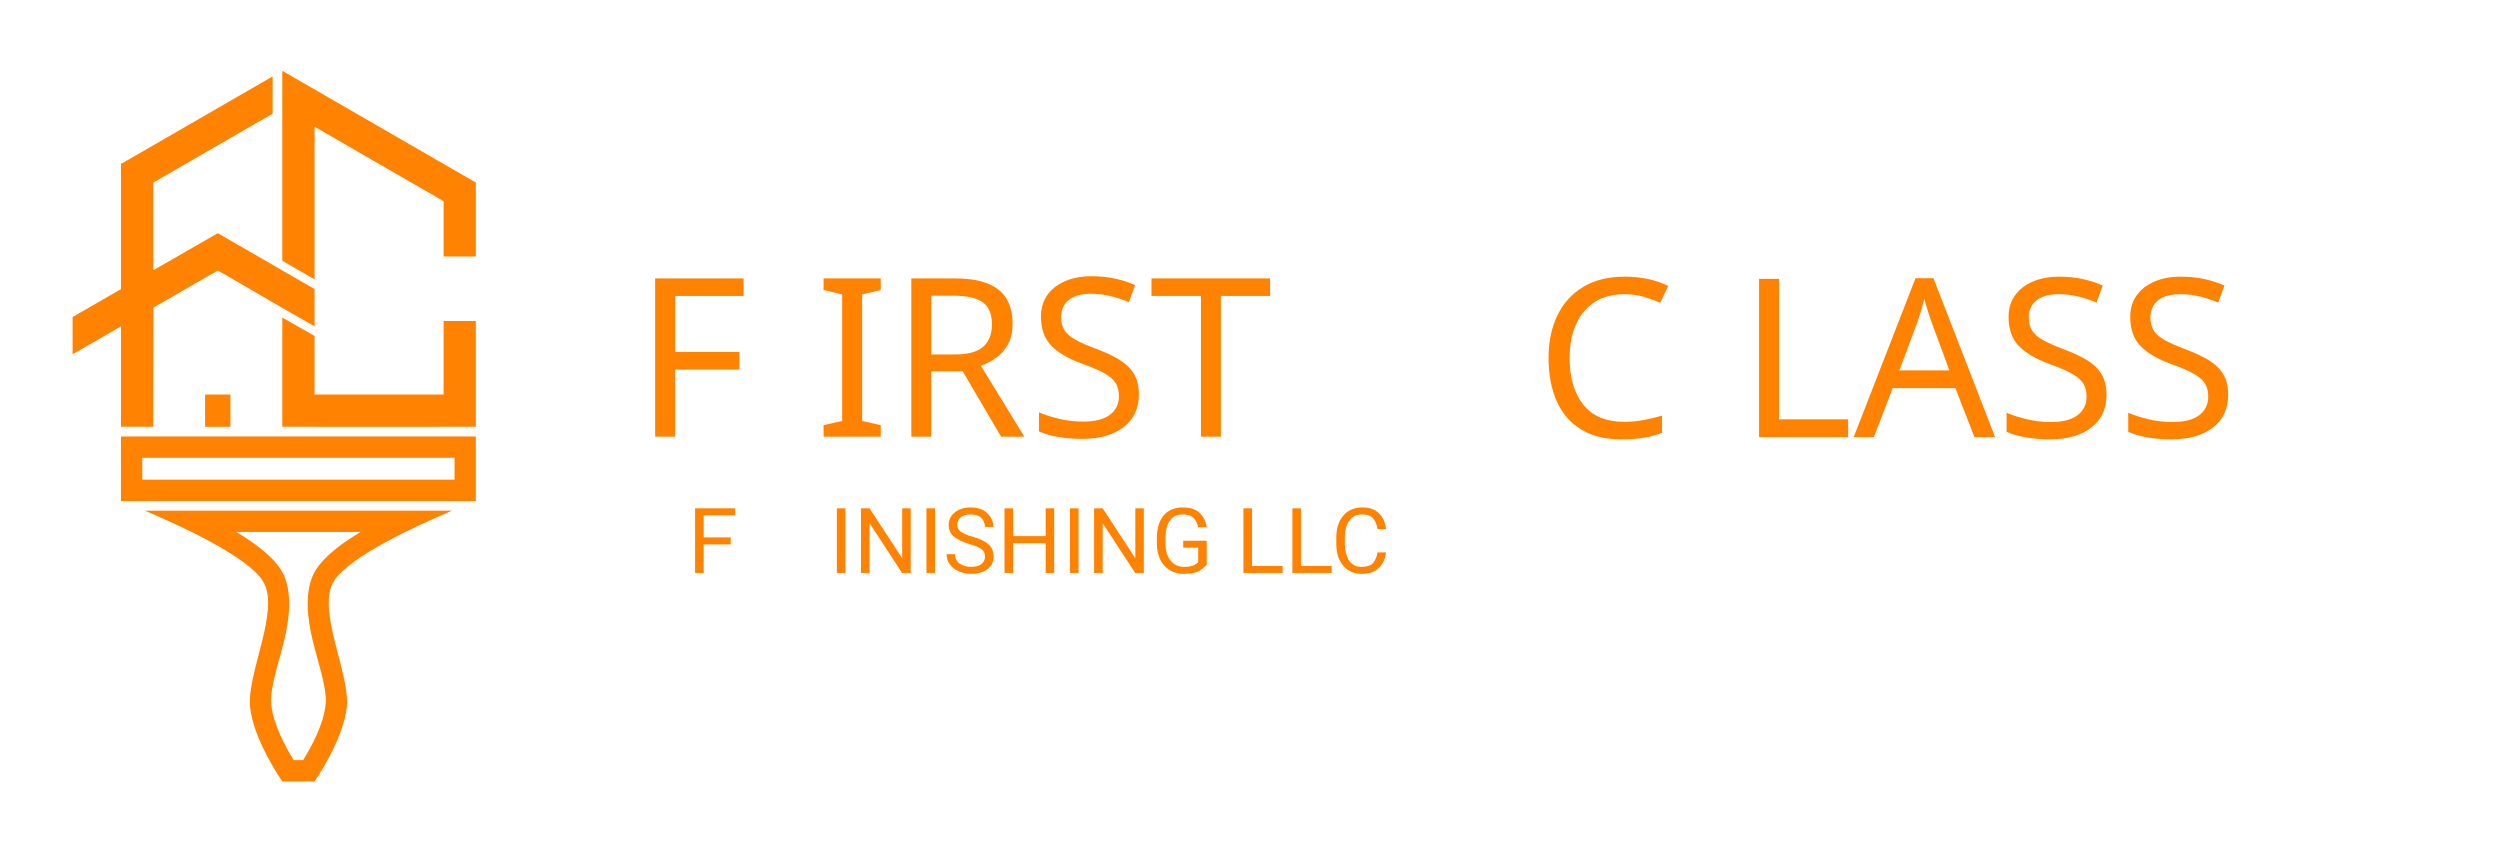
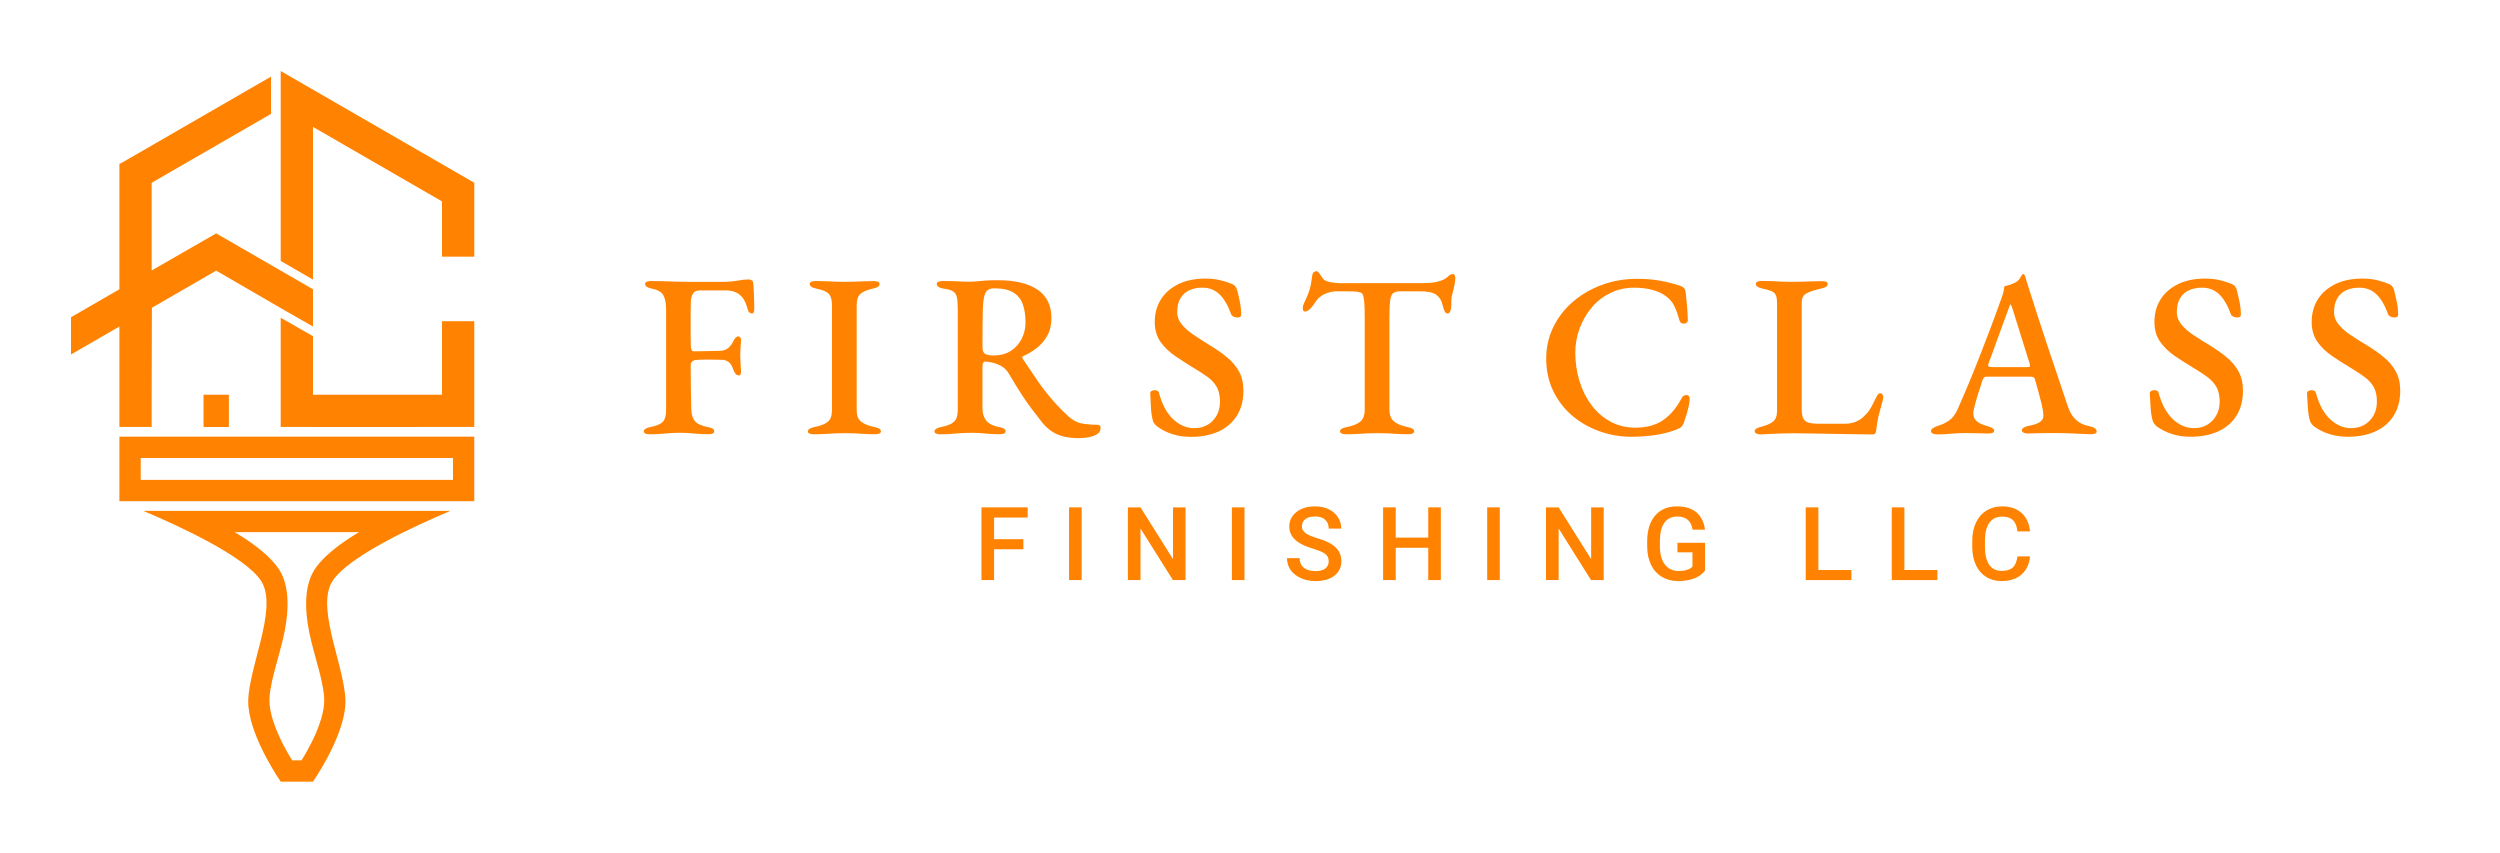
<svg xmlns="http://www.w3.org/2000/svg" width="100%" height="100%" viewBox="0 0 1760 600" version="1.1" xml:space="preserve" style="fill-rule:evenodd;clip-rule:evenodd;stroke-linejoin:round;stroke-miterlimit:2;">
-   <g id="Main-logo">
+   <g id="logo">
+     <g>
+       <path d="M333.887,307.415l0,45.421l-249.821,0l0,-45.421l249.821,-0Zm-15,15l-219.82,0l-0,15.422l219.82,-0l0,-15.422Z" style="fill:#ff8200;" />
    </g>
-   <g transform="matrix(1,0,0,1,-347.101,-209.136)">
-     <g id="logo" transform="matrix(0.45422,0,0,0.45422,341.44,279.617)">
-       <g transform="matrix(1,0,0,2.17683,-2.02671e-13,-684.636)">
-         <path d="M750,554L750,599.938L200,599.938L200,554L750,554ZM716.976,569.171C716.976,569.171 347.007,569.171 233.024,569.171L233.024,584.768C233.024,584.768 716.976,584.768 716.976,584.768L716.976,569.171Z" style="fill:rgb(255,130,0);" />
+     <g>
+       <path d="M100.838,359.637l216.278,0c-25.518,10.769 -72.287,32.301 -83.157,49.621c-12.507,19.929 11.356,64.823 9.084,88.325c-2.271,23.503 -22.711,52.69 -22.711,52.69l-22.711,0c0,0 -20.439,-29.187 -22.711,-52.69c-2.271,-23.502 21.592,-68.396 9.085,-88.325c-10.87,-17.32 -57.639,-38.852 -83.157,-49.621Zm64.389,15c3.246,1.95 6.354,3.918 9.257,5.888c10.257,6.959 18.127,14.244 22.216,20.76c6.681,10.646 7.066,26.532 3.547,43.886c-3.646,17.975 -11.663,37.965 -10.406,50.97c1.357,14.043 10.371,30.349 15.847,39.132l6.578,-0c5.476,-8.783 14.49,-25.089 15.847,-39.132c1.257,-13.005 -6.76,-32.995 -10.406,-50.97c-3.519,-17.354 -3.134,-33.24 3.547,-43.886c4.089,-6.516 11.959,-13.801 22.216,-20.76c2.903,-1.97 6.01,-3.938 9.258,-5.888l-87.501,-0Z" style="fill:#ff8200;" />
+     </g>
+     <g id="Main-logo">
+       <g>
+         <rect x="143.285" y="277.891" width="17.828" height="22.711" style="fill:#ff8200;" />
      </g>
-       <g transform="matrix(1,0,0,2.17683,-2.02671e-13,-584.636)">
-         <path d="M236.923,560.878L713.077,560.878C656.897,571.769 553.931,593.546 530,611.063C502.465,631.218 555,676.623 550,700.392C545,724.162 500,753.681 500,753.681L450,753.681C450,753.681 405,724.162 400,700.392C395,676.623 447.535,631.218 420,611.063C396.069,593.546 293.103,571.769 236.923,560.878ZM378.68,576.048C385.828,578.02 392.669,580.011 399.061,582.003C421.643,589.041 438.968,596.409 447.971,602.999C462.681,613.766 463.528,629.833 455.78,647.384C447.754,665.563 430.104,685.78 432.871,698.933C435.858,713.136 455.704,729.627 467.758,738.51C467.758,738.51 482.242,738.51 482.242,738.51C494.296,729.627 514.142,713.136 517.129,698.933C519.896,685.78 502.246,665.563 494.22,647.384C486.472,629.833 487.319,613.766 502.029,602.999C511.032,596.409 528.357,589.041 550.939,582.003C557.331,580.011 564.171,578.02 571.321,576.048L378.68,576.048Z" style="fill:rgb(255,130,0);" />
+       <path d="M84.067,203.644l-0,-88.364l22.711,0l-0,75.126l45.422,-26.098l68.133,39.336l-0,26.225l-22.712,-12.981l-45.422,-26.356l-45.269,26.136l-0.153,61.422l0.001,22.484l-22.712,-0l0.001,-70.705l-34.067,19.668l-0,-26.224l34.067,-19.669Z" style="fill:#ff8200;" />
+       <g>
+         <path d="M190.808,80.158l-95.159,54.94l-11.355,-19.668l106.514,-61.496l0,26.224Z" style="fill:#ff8200;" />
      </g>
-       <g id="Main-logo1" transform="matrix(1,0,0,1,0,-93.6714)">
-         <g transform="matrix(1,0,0,1,12.625,10)">
-           <rect x="317.75" y="540" width="39.25" height="50" style="fill:rgb(255,130,0);" />
-         </g>
-         <path d="M200,386.541L200,192L250,192L250,357.396L350,299.938L500,386.541L500,444.276L450,415.697L350,357.673L250.336,415.214L250,550.438L250,599.938L200,599.938L200,444.276L125,487.577L125,429.842L200,386.541Z" style="fill:rgb(255,130,0);" />
-         <g transform="matrix(1,3.46945e-18,-3.46945e-18,1,0.5,0.330127)">
-           <path d="M434.5,114.346L225,235.301L200,192L434.5,56.611L434.5,114.346Z" style="fill:rgb(255,130,0);" />
-         </g>
-         <path d="M750,436L750,599.938L500,600L500,599.938L450,599.938L450,430.697L500,459.276L500,550L700,550L700,436L750,436Z" style="fill:rgb(255,130,0);" />
-         <path d="M700,250.354L500,134.884L500,371.541L450,342.673L450,48.281L750,221.486L750,336L700,336L700,250.354Z" style="fill:rgb(255,130,0);" />
-       </g>
+       <path d="M333.888,226.11l-0,74.464l-113.555,0.028l-0,-0.028l-22.712,-0l0,-76.873l22.712,12.981l-0,41.209l90.844,-0l-0,-51.781l22.711,-0Z" style="fill:#ff8200;" />
+       <path d="M311.177,141.786l-90.844,-52.449l-0,107.494l-22.712,-13.112l0,-133.719l136.267,78.673l-0,52.015l-22.712,-0l0,-38.902Z" style="fill:#ff8200;" />
    </g>
-     <g id="words" transform="matrix(1,0,0,1,159.641,45.5113)">
-       <g transform="matrix(1,0,0,1,-202.352,-277.8)">
-         <g transform="matrix(64,0,0,64,2072.25,844.782)">
-                 </g>
-         <text x="873.872px" y="844.782px" style="font-family:'Roboto-Regular', 'Roboto';font-size:64px;fill:rgb(255,130,0);">F<tspan x="973.247px 1054.65px 1164.28px 1245.68px 1347.65px 1457.28px 1538.68px 1648.31px 1755.9px 1835.75px 1934.18px 2030.59px " y="844.782px 844.782px 844.782px 844.782px 844.782px 844.782px 844.782px 844.782px 844.782px 844.782px 844.782px 844.782px ">INISHING LLC</tspan>
-         </text>
-       </g>
-       <g transform="matrix(1,0,0,1,-7.55223,10.3742)">
-         <g transform="matrix(1,0,0,1,401.998,-330.721)">
-           <g transform="matrix(156,0,0,156,1507.2,791.69)">
-                     </g>
-           <text x="873.686px" y="791.69px" style="font-family:'Raleway-Regular', 'Raleway';font-size:156px;fill:rgb(255,130,0);">C<tspan x="1016.27px 1142.79px 1282.25px 1412.51px " y="791.69px 791.69px 791.69px 791.69px ">LASS</tspan>
-           </text>
-         </g>
-         <g transform="matrix(2.83138,0,0,2.83138,-1672.26,-1789.57)">
-           <g transform="matrix(55.0968,0,0,55.0968,1016.39,794.745)">
-                     </g>
-           <text x="817.049px" y="794.745px" style="font-family:'Raleway-Regular', 'Raleway';font-size:55.097px;fill:rgb(255,130,0);">F<tspan x="862.063px 888.289px 936.829px 982.78px " y="794.745px 794.745px 794.745px 794.745px ">IRST</tspan>
-           </text>
-         </g>
-       </g>
+   </g>
+   <g>
+     <g>
+       <path d="M720.447,386.686l-20.601,-0l-0,21.691l-8.895,0l0,-51.187l32.52,-0l-0,7.172l-23.625,-0l-0,15.222l20.601,0l0,7.102Z" style="fill:#ff8200;fill-rule:nonzero;" />
+       <rect x="752.629" y="357.19" width="8.859" height="51.188" style="fill:#ff8200;fill-rule:nonzero;" />
+       <path d="M834.628,408.377l-8.895,0l-22.816,-36.316l-0,36.316l-8.895,0l0,-51.187l8.895,-0l22.887,36.457l-0,-36.457l8.824,-0l-0,51.187Z" style="fill:#ff8200;fill-rule:nonzero;" />
+       <rect x="867.267" y="357.19" width="8.859" height="51.188" style="fill:#ff8200;fill-rule:nonzero;" />
+       <path d="M935.414,395.194c-0,-2.25 -0.791,-3.985 -2.373,-5.204c-1.582,-1.218 -4.436,-2.449 -8.561,-3.691c-4.125,-1.242 -7.406,-2.625 -9.844,-4.148c-4.664,-2.93 -6.996,-6.75 -6.996,-11.461c0,-4.125 1.682,-7.524 5.045,-10.196c3.363,-2.671 7.729,-4.007 13.096,-4.007c3.562,-0 6.738,0.656 9.527,1.968c2.789,1.313 4.981,3.182 6.574,5.608c1.594,2.426 2.391,5.115 2.391,8.068l-8.859,0c-0,-2.672 -0.838,-4.764 -2.514,-6.275c-1.676,-1.512 -4.072,-2.268 -7.189,-2.268c-2.907,0 -5.163,0.621 -6.768,1.863c-1.605,1.243 -2.408,2.977 -2.408,5.204c-0,1.875 0.867,3.439 2.601,4.693c1.735,1.254 4.594,2.473 8.578,3.656c3.985,1.184 7.184,2.531 9.598,4.043c2.414,1.512 4.184,3.246 5.309,5.203c1.125,1.957 1.687,4.248 1.687,6.873c0,4.266 -1.635,7.659 -4.904,10.178c-3.27,2.52 -7.705,3.779 -13.307,3.779c-3.703,0 -7.107,-0.685 -10.213,-2.056c-3.105,-1.371 -5.519,-3.264 -7.242,-5.678c-1.722,-2.414 -2.584,-5.227 -2.584,-8.438l8.895,0c-0,2.907 0.961,5.157 2.883,6.75c1.921,1.594 4.675,2.391 8.261,2.391c3.094,0 5.42,-0.627 6.979,-1.881c1.558,-1.254 2.338,-2.912 2.338,-4.974Z" style="fill:#ff8200;fill-rule:nonzero;" />
+       <path d="M1014.35,408.377l-8.86,0l0,-22.746l-22.887,0l0,22.746l-8.894,0l-0,-51.187l8.894,-0l0,21.304l22.887,0l0,-21.304l8.86,-0l-0,51.187Z" style="fill:#ff8200;fill-rule:nonzero;" />
+       <rect x="1046.99" y="357.19" width="8.859" height="51.188" style="fill:#ff8200;fill-rule:nonzero;" />
+       <path d="M1128.99,408.377l-8.894,0l-22.817,-36.316l0,36.316l-8.894,0l-0,-51.187l8.894,-0l22.887,36.457l-0,-36.457l8.824,-0l0,51.187Z" style="fill:#ff8200;fill-rule:nonzero;" />
+       <path d="M1200.34,401.733c-1.851,2.414 -4.418,4.242 -7.699,5.484c-3.281,1.242 -7.008,1.863 -11.18,1.863c-4.289,0 -8.086,-0.972 -11.39,-2.918c-3.305,-1.945 -5.854,-4.728 -7.647,-8.349c-1.793,-3.621 -2.724,-7.846 -2.795,-12.674l0,-4.008c0,-7.734 1.852,-13.775 5.555,-18.123c3.703,-4.348 8.871,-6.521 15.504,-6.521c5.695,-0 10.219,1.406 13.57,4.218c3.352,2.813 5.367,6.868 6.047,12.164l-8.719,0c-0.984,-6.164 -4.558,-9.246 -10.722,-9.246c-3.985,0 -7.014,1.436 -9.088,4.307c-2.075,2.871 -3.147,7.084 -3.217,12.639l-0,3.937c-0,5.531 1.166,9.826 3.498,12.885c2.332,3.058 5.572,4.588 9.721,4.588c4.547,-0 7.781,-1.031 9.703,-3.094l-0,-10.02l-10.547,0l-0,-6.75l19.406,0l0,19.618Z" style="fill:#ff8200;fill-rule:nonzero;" />
+       <path d="M1280.13,401.276l23.238,-0l0,7.101l-32.133,0l0,-51.187l8.895,-0l-0,44.086Z" style="fill:#ff8200;fill-rule:nonzero;" />
+       <path d="M1340.69,401.276l23.238,-0l0,7.101l-32.133,0l0,-51.187l8.895,-0l-0,44.086Z" style="fill:#ff8200;fill-rule:nonzero;" />
+       <path d="M1429.15,391.713c-0.516,5.461 -2.531,9.721 -6.047,12.779c-3.515,3.059 -8.191,4.588 -14.027,4.588c-4.078,0 -7.67,-0.966 -10.776,-2.9c-3.105,-1.934 -5.501,-4.682 -7.189,-8.244c-1.687,-3.563 -2.566,-7.699 -2.637,-12.41l0,-4.782c0,-4.828 0.856,-9.082 2.567,-12.761c1.711,-3.68 4.166,-6.516 7.365,-8.508c3.199,-1.992 6.896,-2.988 11.092,-2.988c5.648,-0 10.195,1.535 13.64,4.605c3.446,3.07 5.45,7.406 6.012,13.008l-8.859,-0c-0.422,-3.68 -1.494,-6.334 -3.217,-7.963c-1.723,-1.629 -4.248,-2.443 -7.576,-2.443c-3.867,-0 -6.838,1.412 -8.912,4.236c-2.075,2.824 -3.135,6.967 -3.182,12.428l0,4.535c0,5.531 0.99,9.75 2.971,12.656c1.98,2.906 4.881,4.359 8.701,4.359c3.492,0 6.117,-0.785 7.875,-2.355c1.758,-1.57 2.871,-4.184 3.34,-7.84l8.859,0Z" style="fill:#ff8200;fill-rule:nonzero;" />
+     </g>
+     <g>
+       <path d="M1148.55,307.48c-7.872,-0 -15.443,-1.312 -22.714,-3.936c-7.27,-2.624 -13.694,-6.341 -19.27,-11.152c-5.576,-4.811 -9.976,-10.605 -13.202,-17.384c-3.225,-6.779 -4.838,-14.323 -4.838,-22.632c0,-7.763 1.64,-15.061 4.92,-21.894c3.28,-6.833 7.845,-12.792 13.694,-17.876c5.85,-5.084 12.656,-9.075 20.418,-11.972c7.763,-2.897 16.182,-4.346 25.256,-4.346c4.046,-0 7.654,0.191 10.824,0.574c3.171,0.383 6.232,0.902 9.184,1.558c2.952,0.656 6.123,1.531 9.512,2.624c1.422,0.437 2.488,1.039 3.198,1.804c0.711,0.765 1.121,1.913 1.23,3.444c0.328,2.843 0.629,5.795 0.902,8.856c0.274,3.061 0.465,6.451 0.574,10.168c0,0.984 -0.41,1.695 -1.23,2.132c-0.82,0.437 -1.722,0.519 -2.706,0.246c-0.984,-0.273 -1.64,-1.011 -1.968,-2.214c-0.984,-3.608 -2.132,-6.833 -3.444,-9.676c-1.312,-2.843 -3.225,-5.193 -5.74,-7.052c-2.514,-1.968 -5.712,-3.499 -9.594,-4.592c-3.881,-1.093 -8.227,-1.64 -13.038,-1.64c-6.122,-0 -11.753,1.257 -16.892,3.772c-5.138,2.515 -9.512,5.931 -13.12,10.25c-3.608,4.319 -6.423,9.211 -8.446,14.678c-2.022,5.467 -3.034,11.152 -3.034,17.056c0,6.888 0.957,13.503 2.87,19.844c1.914,6.341 4.702,11.972 8.364,16.892c3.663,4.92 8.118,8.829 13.366,11.726c5.248,2.897 11.152,4.346 17.712,4.346c7.872,-0 14.378,-1.777 19.516,-5.33c5.139,-3.553 9.458,-8.665 12.956,-15.334c0.766,-1.531 1.914,-2.296 3.444,-2.296c1.531,-0 2.296,0.875 2.296,2.624c0,1.093 -0.191,2.597 -0.574,4.51c-0.382,1.913 -0.902,3.991 -1.558,6.232c-0.656,2.241 -1.312,4.291 -1.968,6.15c-0.656,1.421 -1.257,2.405 -1.804,2.952c-0.546,0.547 -1.585,1.093 -3.116,1.64c-4.154,1.749 -9.047,3.061 -14.678,3.936c-5.63,0.875 -11.398,1.312 -17.302,1.312Z" style="fill:#ff8200;fill-rule:nonzero;" />
+       <path d="M1239.4,305.84c-1.202,-0 -2.186,-0.219 -2.952,-0.656c-0.765,-0.437 -1.148,-0.929 -1.148,-1.476c0,-0.875 0.438,-1.558 1.312,-2.05c0.875,-0.492 1.586,-0.793 2.132,-0.902c4.155,-0.984 7.244,-2.241 9.266,-3.772c2.023,-1.531 3.034,-4.1 3.034,-7.708l0,-75.604c0,-2.624 -0.273,-4.565 -0.82,-5.822c-0.546,-1.257 -1.558,-2.214 -3.034,-2.87c-1.476,-0.656 -3.58,-1.257 -6.314,-1.804c-3.17,-0.656 -4.756,-1.749 -4.756,-3.28c0,-0.765 0.41,-1.312 1.23,-1.64c0.82,-0.328 1.832,-0.492 3.034,-0.492c2.734,-0 5.194,0.055 7.38,0.164c2.187,0.109 4.264,0.219 6.232,0.328c1.968,0.109 4.155,0.164 6.56,0.164c2.515,-0 4.92,-0.027 7.216,-0.082c2.296,-0.055 4.647,-0.137 7.052,-0.246c2.406,-0.109 4.975,-0.164 7.708,-0.164c1.312,-0 2.324,0.137 3.034,0.41c0.711,0.273 1.066,0.793 1.066,1.558c0,0.875 -0.382,1.558 -1.148,2.05c-0.765,0.492 -1.968,0.902 -3.608,1.23c-4.154,0.984 -7.434,2.05 -9.84,3.198c-2.405,1.148 -3.608,3.307 -3.608,6.478l0,75.932c0,3.389 0.738,5.822 2.214,7.298c1.476,1.476 4.51,2.214 9.102,2.214l19.024,-0c2.843,-0 5.33,-0.437 7.462,-1.312c2.132,-0.875 3.8,-1.859 5.002,-2.952c2.078,-1.859 3.69,-3.635 4.838,-5.33c1.148,-1.695 2.378,-3.963 3.69,-6.806c0.547,-1.203 1.148,-2.351 1.804,-3.444c0.656,-1.093 1.367,-1.64 2.132,-1.64c0.766,-0 1.312,0.355 1.64,1.066c0.328,0.711 0.492,1.394 0.492,2.05c0,0.219 -0.054,0.492 -0.164,0.82c-0.109,0.328 -0.164,0.656 -0.164,0.984c-0.765,2.952 -1.476,5.576 -2.132,7.872c-0.656,2.296 -1.175,4.483 -1.558,6.56c-0.382,2.077 -0.683,4.319 -0.902,6.724c-0.109,0.765 -0.328,1.449 -0.656,2.05c-0.328,0.601 -0.929,0.902 -1.804,0.902c-4.264,-0 -8.801,-0.055 -13.612,-0.164c-4.81,-0.109 -9.676,-0.191 -14.596,-0.246c-4.92,-0.055 -9.758,-0.137 -14.514,-0.246c-4.756,-0.109 -9.32,-0.164 -13.694,-0.164c-2.624,-0 -5.548,0.055 -8.774,0.164c-3.225,0.109 -6.177,0.246 -8.856,0.41c-2.678,0.164 -4.346,0.246 -5.002,0.246Z" style="fill:#ff8200;fill-rule:nonzero;" />
+       <path d="M1364.04,305.84c-1.312,-0 -2.405,-0.191 -3.28,-0.574c-0.874,-0.383 -1.312,-0.957 -1.312,-1.722c0,-0.875 0.438,-1.585 1.312,-2.132c0.875,-0.547 2.078,-1.093 3.608,-1.64c2.952,-0.875 5.631,-2.187 8.036,-3.936c2.406,-1.749 4.374,-4.428 5.904,-8.036c2.952,-6.669 5.686,-13.038 8.2,-19.106c2.515,-6.068 4.92,-12.054 7.216,-17.958c2.296,-5.904 4.647,-11.999 7.052,-18.286c2.406,-6.287 4.866,-12.983 7.38,-20.09c0.984,-2.515 1.695,-4.619 2.132,-6.314c0.438,-1.695 0.711,-3.198 0.82,-4.51c1.422,-0.328 2.734,-0.683 3.936,-1.066c1.203,-0.383 2.515,-0.957 3.936,-1.722c1.312,-0.656 2.324,-1.613 3.034,-2.87c0.711,-1.257 1.285,-2.159 1.722,-2.706c0.219,-0.109 0.465,-0.191 0.738,-0.246c0.274,-0.055 0.52,0.137 0.738,0.574c0.328,0.547 0.574,1.148 0.738,1.804c0.164,0.656 0.356,1.367 0.574,2.132c2.515,7.981 5.112,16.099 7.79,24.354c2.679,8.255 5.33,16.318 7.954,24.19c2.624,7.872 5.084,15.17 7.38,21.894c2.296,6.724 4.264,12.601 5.904,17.63c1.203,3.608 2.624,6.369 4.264,8.282c1.64,1.913 3.39,3.335 5.248,4.264c1.859,0.929 3.882,1.613 6.068,2.05c1.64,0.328 2.87,0.82 3.69,1.476c0.82,0.656 1.23,1.421 1.23,2.296c0,0.656 -0.41,1.121 -1.23,1.394c-0.82,0.273 -1.831,0.41 -3.034,0.41c-1.749,-0 -4.045,-0.082 -6.888,-0.246c-2.842,-0.164 -5.794,-0.301 -8.856,-0.41c-3.061,-0.109 -5.849,-0.164 -8.364,-0.164l-6.888,-0c-2.514,-0 -4.892,0.055 -7.134,0.164c-2.241,0.109 -4.182,0.164 -5.822,0.164c-1.312,-0 -2.378,-0.191 -3.198,-0.574c-0.82,-0.383 -1.23,-0.902 -1.23,-1.558c0,-0.875 0.492,-1.585 1.476,-2.132c0.984,-0.547 2.132,-0.929 3.444,-1.148c3.718,-0.656 6.424,-1.64 8.118,-2.952c1.695,-1.312 2.378,-3.061 2.05,-5.248c-0.109,-1.859 -0.492,-4.182 -1.148,-6.97c-0.656,-2.788 -1.421,-5.74 -2.296,-8.856c-0.874,-3.116 -1.694,-5.986 -2.46,-8.61c-0.218,-0.875 -0.601,-1.421 -1.148,-1.64c-0.546,-0.219 -1.476,-0.328 -2.788,-0.328l-30.34,-0c-0.546,-0 -1.038,0.191 -1.476,0.574c-0.437,0.383 -0.874,1.121 -1.312,2.214c-0.328,1.312 -0.847,2.979 -1.558,5.002c-0.71,2.023 -1.394,4.155 -2.05,6.396c-0.656,2.241 -1.23,4.319 -1.722,6.232c-0.492,1.913 -0.792,3.307 -0.902,4.182c-0.328,2.733 0.356,4.893 2.05,6.478c1.695,1.585 4.237,2.815 7.626,3.69c3.28,0.875 4.92,1.968 4.92,3.28c0,0.765 -0.41,1.285 -1.23,1.558c-0.82,0.273 -1.886,0.41 -3.198,0.41c-2.077,-0 -4.482,-0.055 -7.216,-0.164c-2.733,-0.109 -5.63,-0.164 -8.692,-0.164c-3.498,-0 -6.888,0.164 -10.168,0.492c-3.28,0.328 -6.396,0.492 -9.348,0.492Zm38.868,-47.396l23.944,-0c1.531,-0 2.296,-0.273 2.296,-0.82c0,-0.328 -0.027,-0.601 -0.082,-0.82c-0.054,-0.219 -0.136,-0.547 -0.246,-0.984l-12.136,-38.868c-0.546,-1.749 -0.984,-2.624 -1.312,-2.624c-0.218,-0 -0.601,0.82 -1.148,2.46l-14.268,39.032c-0.218,0.656 -0.328,1.093 -0.328,1.312c0,0.547 0.301,0.902 0.902,1.066c0.602,0.164 1.394,0.246 2.378,0.246Z" style="fill:#ff8200;fill-rule:nonzero;" />
+       <path d="M1542.15,307.48c-4.592,-0 -8.91,-0.629 -12.956,-1.886c-4.045,-1.257 -7.762,-3.143 -11.152,-5.658c-0.437,-0.437 -0.902,-0.957 -1.394,-1.558c-0.492,-0.601 -0.847,-1.23 -1.066,-1.886c-0.765,-2.515 -1.284,-5.658 -1.558,-9.43c-0.273,-3.772 -0.464,-7.134 -0.574,-10.086c0,-0.765 0.328,-1.339 0.984,-1.722c0.656,-0.383 1.422,-0.574 2.296,-0.574c0.766,-0 1.394,0.137 1.886,0.41c0.492,0.273 0.848,0.793 1.066,1.558c2.296,8.309 5.686,14.514 10.168,18.614c4.483,4.1 9.348,6.15 14.596,6.15c3.718,-0 6.916,-0.82 9.594,-2.46c2.679,-1.64 4.784,-3.854 6.314,-6.642c1.531,-2.788 2.296,-5.931 2.296,-9.43c0,-4.155 -0.71,-7.544 -2.132,-10.168c-1.421,-2.624 -3.498,-4.975 -6.232,-7.052c-2.733,-2.077 -6.122,-4.319 -10.168,-6.724c-4.373,-2.624 -8.664,-5.357 -12.874,-8.2c-4.209,-2.843 -7.68,-6.177 -10.414,-10.004c-2.733,-3.827 -4.1,-8.528 -4.1,-14.104c0,-5.904 1.394,-11.125 4.182,-15.662c2.788,-4.537 6.861,-8.145 12.218,-10.824c5.358,-2.679 11.808,-4.018 19.352,-4.018c3.936,-0 7.517,0.41 10.742,1.23c3.226,0.82 5.822,1.667 7.79,2.542c0.984,0.328 1.777,0.875 2.378,1.64c0.602,0.765 1.066,1.695 1.394,2.788c0.547,2.296 1.148,4.975 1.804,8.036c0.656,3.061 0.984,6.177 0.984,9.348c0,1.203 -0.874,1.804 -2.624,1.804c-0.984,-0 -1.913,-0.219 -2.788,-0.656c-0.874,-0.437 -1.421,-0.984 -1.64,-1.64c-2.186,-6.123 -4.892,-10.769 -8.118,-13.94c-3.225,-3.171 -7.298,-4.756 -12.218,-4.756c-3.28,-0 -6.259,0.574 -8.938,1.722c-2.678,1.148 -4.81,3.007 -6.396,5.576c-1.585,2.569 -2.378,5.931 -2.378,10.086c0,2.952 1.012,5.713 3.034,8.282c2.023,2.569 4.756,5.029 8.2,7.38c3.444,2.351 7.298,4.783 11.562,7.298c4.483,2.733 8.528,5.576 12.136,8.528c3.608,2.952 6.451,6.314 8.528,10.086c2.078,3.772 3.116,8.282 3.116,13.53c0,6.888 -1.53,12.765 -4.592,17.63c-3.061,4.865 -7.352,8.555 -12.874,11.07c-5.521,2.515 -11.999,3.772 -19.434,3.772Z" style="fill:#ff8200;fill-rule:nonzero;" />
+       <path d="M1652.85,307.48c-4.592,-0 -8.91,-0.629 -12.956,-1.886c-4.045,-1.257 -7.762,-3.143 -11.152,-5.658c-0.437,-0.437 -0.902,-0.957 -1.394,-1.558c-0.492,-0.601 -0.847,-1.23 -1.066,-1.886c-0.765,-2.515 -1.284,-5.658 -1.558,-9.43c-0.273,-3.772 -0.464,-7.134 -0.574,-10.086c0,-0.765 0.328,-1.339 0.984,-1.722c0.656,-0.383 1.422,-0.574 2.296,-0.574c0.766,-0 1.394,0.137 1.886,0.41c0.492,0.273 0.848,0.793 1.066,1.558c2.296,8.309 5.686,14.514 10.168,18.614c4.483,4.1 9.348,6.15 14.596,6.15c3.718,-0 6.916,-0.82 9.594,-2.46c2.679,-1.64 4.784,-3.854 6.314,-6.642c1.531,-2.788 2.296,-5.931 2.296,-9.43c0,-4.155 -0.71,-7.544 -2.132,-10.168c-1.421,-2.624 -3.498,-4.975 -6.232,-7.052c-2.733,-2.077 -6.122,-4.319 -10.168,-6.724c-4.373,-2.624 -8.664,-5.357 -12.874,-8.2c-4.209,-2.843 -7.68,-6.177 -10.414,-10.004c-2.733,-3.827 -4.1,-8.528 -4.1,-14.104c0,-5.904 1.394,-11.125 4.182,-15.662c2.788,-4.537 6.861,-8.145 12.218,-10.824c5.358,-2.679 11.808,-4.018 19.352,-4.018c3.936,-0 7.517,0.41 10.742,1.23c3.226,0.82 5.822,1.667 7.79,2.542c0.984,0.328 1.777,0.875 2.378,1.64c0.602,0.765 1.066,1.695 1.394,2.788c0.547,2.296 1.148,4.975 1.804,8.036c0.656,3.061 0.984,6.177 0.984,9.348c0,1.203 -0.874,1.804 -2.624,1.804c-0.984,-0 -1.913,-0.219 -2.788,-0.656c-0.874,-0.437 -1.421,-0.984 -1.64,-1.64c-2.186,-6.123 -4.892,-10.769 -8.118,-13.94c-3.225,-3.171 -7.298,-4.756 -12.218,-4.756c-3.28,-0 -6.259,0.574 -8.938,1.722c-2.678,1.148 -4.81,3.007 -6.396,5.576c-1.585,2.569 -2.378,5.931 -2.378,10.086c0,2.952 1.012,5.713 3.034,8.282c2.023,2.569 4.756,5.029 8.2,7.38c3.444,2.351 7.298,4.783 11.562,7.298c4.483,2.733 8.528,5.576 12.136,8.528c3.608,2.952 6.451,6.314 8.528,10.086c2.078,3.772 3.116,8.282 3.116,13.53c0,6.888 -1.53,12.765 -4.592,17.63c-3.061,4.865 -7.352,8.555 -12.874,11.07c-5.521,2.515 -11.999,3.772 -19.434,3.772Z" style="fill:#ff8200;fill-rule:nonzero;" />
+     </g>
+     <g>
+       <path d="M457.483,305.745c-1.199,0 -2.204,-0.16 -3.015,-0.481c-0.81,-0.322 -1.215,-0.826 -1.215,-1.512c-0,-1.471 1.581,-2.519 4.745,-3.145c4.155,-0.796 7.017,-2.005 8.586,-3.628c1.569,-1.623 2.354,-4.361 2.354,-8.215l-0,-70.731c-0,-4.508 -0.645,-7.907 -1.934,-10.198c-1.289,-2.291 -3.963,-3.835 -8.022,-4.633c-1.7,-0.328 -2.931,-0.781 -3.695,-1.36c-0.763,-0.578 -1.145,-1.234 -1.145,-1.966c-0,-0.689 0.397,-1.201 1.193,-1.538c0.795,-0.336 1.839,-0.505 3.132,-0.505c3.571,0 6.758,0.055 9.562,0.164c2.804,0.11 5.573,0.207 8.307,0.294c2.733,0.086 5.736,0.129 9.009,0.129l23.516,0c3.848,0 7.285,-0.281 10.313,-0.844c3.028,-0.563 5.589,-0.845 7.684,-0.845c0.642,0 1.331,0.149 2.065,0.448c0.735,0.298 1.157,0.831 1.266,1.6c0.219,1.647 0.383,3.717 0.492,6.21c0.109,2.493 0.191,4.889 0.246,7.187c0.055,2.297 0.082,4.003 0.082,5.117c0,2.263 -0.555,3.395 -1.666,3.395c-0.546,0 -1.086,-0.199 -1.618,-0.597c-0.532,-0.398 -0.907,-0.933 -1.126,-1.607c-0.533,-2.143 -1.167,-4.041 -1.903,-5.693c-0.735,-1.652 -1.596,-2.972 -2.581,-3.959c-1.5,-1.656 -3.187,-2.8 -5.061,-3.433c-1.874,-0.633 -3.961,-0.949 -6.261,-0.949l-17.786,-0c-2.578,-0 -4.314,0.772 -5.209,2.317c-0.896,1.546 -1.382,3.443 -1.458,5.693c-0.079,2.014 -0.118,4.461 -0.118,7.34l-0,16.379c-0,2.842 0.039,5.327 0.118,7.454c-0,1.032 0.169,1.907 0.507,2.625c0.338,0.718 0.969,1.078 1.891,1.078c3.213,-0 6.474,-0.059 9.781,-0.176c3.307,-0.117 6.025,-0.175 8.151,-0.175c2.532,-0 4.601,-0.72 6.208,-2.158c1.607,-1.438 2.824,-3.166 3.653,-5.184c0.282,-0.596 0.743,-1.218 1.382,-1.864c0.64,-0.647 1.211,-0.97 1.713,-0.97c0.468,-0 0.96,0.269 1.475,0.808c0.515,0.539 0.718,1.255 0.609,2.146c-0.142,2.018 -0.275,3.84 -0.4,5.468c-0.125,1.627 -0.187,3.144 -0.187,4.552c-0,1.799 0.055,3.506 0.164,5.121c0.109,1.615 0.234,3.642 0.374,6.08c0.065,1.018 -0.017,1.824 -0.245,2.419c-0.228,0.594 -0.654,0.891 -1.277,0.891c-0.998,0 -1.821,-0.46 -2.47,-1.381c-0.65,-0.921 -1.1,-1.734 -1.351,-2.439c-0.828,-2.768 -1.968,-4.656 -3.419,-5.665c-1.452,-1.009 -2.944,-1.513 -4.478,-1.513c-1.359,0 -2.713,-0.019 -4.063,-0.058c-1.351,-0.038 -2.667,-0.057 -3.948,-0.057l-5.221,-0c-1.718,-0 -3.42,0.077 -5.106,0.23c-1.124,0.079 -2.045,0.427 -2.763,1.043c-0.719,0.617 -1.078,1.604 -1.078,2.963c0,4.998 0.036,10.118 0.107,15.358c0.07,5.24 0.184,10.515 0.339,15.825c0.155,3.466 1.034,6.127 2.637,7.982c1.602,1.855 4.522,3.197 8.758,4.025c1.605,0.298 2.797,0.673 3.576,1.125c0.78,0.453 1.17,1.11 1.17,1.971c0,0.688 -0.374,1.193 -1.122,1.513c-0.748,0.32 -1.754,0.481 -3.016,0.481c-2.763,-0 -5.214,-0.094 -7.353,-0.281c-2.14,-0.187 -4.156,-0.354 -6.048,-0.502c-1.892,-0.148 -3.892,-0.222 -6,-0.222c-2.497,0 -4.884,0.074 -7.161,0.222c-2.276,0.148 -4.588,0.323 -6.934,0.526c-2.346,0.204 -4.917,0.305 -7.712,0.305Z" style="fill:#ff8200;fill-rule:nonzero;" />
+       <path d="M572.973,305.745c-1.2,0 -2.205,-0.16 -3.017,-0.481c-0.811,-0.322 -1.217,-0.826 -1.217,-1.512c0,-1.471 1.582,-2.519 4.746,-3.145c4.155,-0.796 7.23,-2.005 9.226,-3.628c1.997,-1.623 2.995,-4.284 2.995,-7.982l-0,-74.226c-0,-3.731 -0.769,-6.384 -2.307,-7.961c-1.537,-1.577 -4.415,-2.78 -8.633,-3.608c-3.164,-0.624 -4.745,-1.749 -4.745,-3.375c-0,-0.687 0.405,-1.191 1.215,-1.512c0.811,-0.321 1.816,-0.482 3.015,-0.482c2.795,0 5.308,0.055 7.538,0.164c2.23,0.11 4.386,0.207 6.469,0.294c2.082,0.086 4.333,0.129 6.752,0.129c2.342,0 4.5,-0.035 6.474,-0.106c1.974,-0.071 4.042,-0.161 6.204,-0.271c2.162,-0.109 4.624,-0.164 7.386,-0.164c1.263,0 2.268,0.153 3.015,0.459c0.748,0.306 1.121,0.818 1.121,1.538c0,0.859 -0.389,1.546 -1.168,2.061c-0.779,0.515 -1.972,0.937 -3.577,1.265c-4.172,0.924 -7.108,2.174 -8.808,3.751c-1.7,1.577 -2.549,4.199 -2.549,7.867l-0,74.128c-0,3.605 1.021,6.226 3.063,7.864c2.042,1.639 5.118,2.904 9.226,3.795c1.604,0.328 2.796,0.711 3.576,1.148c0.78,0.438 1.17,1.087 1.17,1.948c0,0.688 -0.374,1.193 -1.122,1.513c-0.749,0.32 -1.754,0.481 -3.016,0.481c-2.763,-0 -5.283,-0.074 -7.56,-0.222c-2.277,-0.148 -4.481,-0.276 -6.611,-0.386c-2.13,-0.109 -4.405,-0.164 -6.824,-0.164c-2.574,0 -5,0.055 -7.276,0.164c-2.277,0.11 -4.608,0.246 -6.993,0.41c-2.386,0.164 -4.975,0.246 -7.768,0.246Z" style="fill:#ff8200;fill-rule:nonzero;" />
+       <path d="M759.318,308.464c-3.95,0 -7.49,-0.397 -10.619,-1.19c-3.13,-0.794 -5.906,-2.013 -8.329,-3.657c-2.422,-1.644 -4.65,-3.71 -6.683,-6.197c-2.528,-3.248 -4.963,-6.407 -7.305,-9.476c-2.342,-3.07 -4.766,-6.534 -7.27,-10.391c-2.505,-3.858 -5.416,-8.609 -8.736,-14.256c-1.481,-2.639 -3.53,-4.628 -6.147,-5.968c-1.898,-0.98 -3.784,-1.669 -5.659,-2.066c-1.875,-0.397 -3.435,-0.634 -4.681,-0.711c-0.78,-0.079 -1.346,0.202 -1.696,0.843c-0.35,0.64 -0.525,1.453 -0.525,2.437l-0,29.72c-0,3.466 0.859,6.301 2.577,8.506c1.719,2.204 4.697,3.721 8.933,4.549c1.604,0.298 2.796,0.673 3.576,1.125c0.78,0.453 1.17,1.11 1.17,1.971c0,0.688 -0.374,1.193 -1.122,1.513c-0.749,0.32 -1.754,0.481 -3.016,0.481c-2.763,-0 -5.214,-0.094 -7.354,-0.281c-2.139,-0.187 -4.155,-0.354 -6.046,-0.502c-1.891,-0.148 -3.891,-0.222 -6.001,-0.222c-2.575,0 -5.039,0.074 -7.393,0.222c-2.354,0.148 -4.724,0.323 -7.11,0.526c-2.385,0.204 -4.975,0.305 -7.768,0.305c-1.199,0 -2.204,-0.16 -3.016,-0.481c-0.811,-0.322 -1.217,-0.826 -1.217,-1.512c-0,-1.471 1.582,-2.519 4.746,-3.145c4.154,-0.796 7.133,-2.005 8.935,-3.628c1.802,-1.623 2.704,-4.361 2.704,-8.215l-0,-71.197c-0,-3.647 -0.215,-6.426 -0.645,-8.336c-0.43,-1.91 -1.336,-3.294 -2.719,-4.154c-1.383,-0.859 -3.58,-1.484 -6.592,-1.875c-1.7,-0.25 -2.931,-0.683 -3.695,-1.301c-0.763,-0.617 -1.145,-1.293 -1.145,-2.025c-0,-0.689 0.397,-1.201 1.193,-1.538c0.795,-0.336 1.839,-0.505 3.132,-0.505c3.144,0 5.588,0.032 7.333,0.095c1.745,0.063 3.4,0.146 4.966,0.249c1.566,0.102 3.537,0.153 5.915,0.153c2.235,0 4.228,-0.097 5.979,-0.293c1.751,-0.196 3.709,-0.372 5.874,-0.529c2.166,-0.157 4.961,-0.236 8.386,-0.236c12.28,0 21.674,2.218 28.182,6.652c6.509,4.435 9.764,11.12 9.764,20.054c-0,4.92 -1.016,9.126 -3.047,12.616c-2.031,3.49 -4.57,6.382 -7.617,8.676c-3.047,2.295 -6.149,4.128 -9.306,5.499c-0.437,0.11 -0.629,0.363 -0.574,0.761c0.055,0.399 0.23,0.839 0.525,1.323c3.359,5.044 6.596,9.847 9.712,14.406c3.116,4.56 6.453,8.939 10.012,13.138c3.558,4.199 7.622,8.412 12.19,12.638c3.128,2.833 6.334,4.538 9.619,5.116c3.285,0.579 6.841,0.868 10.668,0.868c1.64,-0 2.46,0.727 2.46,2.183c0,1.925 -0.828,3.409 -2.484,4.451c-1.657,1.042 -3.682,1.771 -6.076,2.187c-2.394,0.416 -4.714,0.624 -6.958,0.624Zm-59.817,-58.207c4.713,-0 8.735,-1.069 12.064,-3.207c3.33,-2.138 5.895,-4.979 7.696,-8.522c1.8,-3.543 2.7,-7.392 2.7,-11.546c0,-4.705 -0.597,-8.852 -1.792,-12.442c-1.195,-3.591 -3.372,-6.411 -6.531,-8.463c-3.158,-2.052 -7.691,-3.078 -13.596,-3.078c-3.118,0 -5.216,1.066 -6.294,3.197c-1.078,2.131 -1.694,6.134 -1.85,12.009c-0.077,2.638 -0.134,6.137 -0.173,10.499c-0.038,4.361 -0.057,9.584 -0.057,15.669c-0,2.575 0.693,4.199 2.08,4.873c1.387,0.674 3.305,1.011 5.753,1.011Z" style="fill:#ff8200;fill-rule:nonzero;" />
+       <path d="M838.417,307.549c-4.625,0 -8.965,-0.636 -13.02,-1.907c-4.056,-1.272 -7.741,-3.149 -11.055,-5.632c-0.533,-0.469 -1.038,-1.001 -1.516,-1.595c-0.477,-0.593 -0.841,-1.234 -1.093,-1.923c-0.736,-2.472 -1.226,-5.592 -1.469,-9.361c-0.244,-3.768 -0.411,-7.164 -0.504,-10.188c0,-0.766 0.321,-1.332 0.961,-1.699c0.641,-0.367 1.399,-0.551 2.273,-0.551c0.737,-0 1.354,0.145 1.854,0.434c0.5,0.29 0.851,0.778 1.055,1.465c2.282,8.324 5.661,14.544 10.138,18.66c4.477,4.115 9.351,6.173 14.623,6.173c3.7,-0 6.908,-0.812 9.622,-2.437c2.715,-1.625 4.824,-3.845 6.328,-6.661c1.505,-2.816 2.257,-5.978 2.257,-9.485c-0,-4.135 -0.714,-7.524 -2.143,-10.17c-1.428,-2.645 -3.509,-4.99 -6.242,-7.035c-2.733,-2.045 -6.131,-4.255 -10.193,-6.629c-4.36,-2.67 -8.641,-5.423 -12.844,-8.258c-4.202,-2.835 -7.67,-6.171 -10.403,-10.009c-2.734,-3.838 -4.1,-8.555 -4.1,-14.151c-0,-5.862 1.408,-11.073 4.224,-15.635c2.816,-4.563 6.893,-8.175 12.231,-10.837c5.337,-2.663 11.753,-3.994 19.248,-3.994c3.999,0 7.606,0.418 10.82,1.254c3.214,0.837 5.792,1.669 7.732,2.498c1.032,0.391 1.841,0.945 2.427,1.663c0.586,0.717 1.036,1.656 1.35,2.816c0.624,2.296 1.247,4.975 1.87,8.038c0.622,3.063 0.934,6.144 0.934,9.243c-0,1.268 -0.883,1.902 -2.65,1.902c-0.953,-0 -1.879,-0.227 -2.776,-0.681c-0.898,-0.453 -1.456,-1.024 -1.675,-1.713c-2.137,-6.08 -4.831,-10.706 -8.082,-13.878c-3.251,-3.173 -7.323,-4.759 -12.215,-4.759c-3.311,0 -6.285,0.586 -8.922,1.757c-2.637,1.171 -4.746,3.02 -6.328,5.548c-1.582,2.527 -2.373,5.865 -2.373,10.013c0,3.027 1.011,5.808 3.032,8.344c2.021,2.536 4.757,4.983 8.207,7.341c3.451,2.357 7.263,4.825 11.434,7.403c4.556,2.709 8.642,5.541 12.258,8.496c3.616,2.954 6.464,6.318 8.545,10.09c2.08,3.772 3.121,8.296 3.121,13.573c-0,6.832 -1.532,12.688 -4.595,17.569c-3.063,4.88 -7.36,8.585 -12.892,11.115c-5.531,2.529 -12.016,3.793 -19.454,3.793Z" style="fill:#ff8200;fill-rule:nonzero;" />
+       <path d="M947.784,305.745c-1.199,0 -2.228,-0.16 -3.086,-0.481c-0.859,-0.322 -1.288,-0.826 -1.288,-1.512c0,-0.829 0.414,-1.486 1.24,-1.971c0.827,-0.485 2.044,-0.876 3.649,-1.174c4.155,-0.796 7.27,-2.063 9.346,-3.802c2.075,-1.739 3.113,-4.497 3.113,-8.275l0,-65.059c0,-4.775 -0.109,-8.391 -0.328,-10.848c-0.218,-2.458 -0.55,-4.162 -0.994,-5.112c-0.444,-0.951 -1.057,-1.497 -1.837,-1.637c-1.309,-0.391 -2.795,-0.622 -4.458,-0.693c-1.663,-0.071 -3.583,-0.106 -5.759,-0.106l-6.281,-0c-2.909,-0 -5.752,0.638 -8.528,1.914c-2.776,1.276 -4.876,3.072 -6.301,5.386c-0.391,0.61 -1.017,1.49 -1.877,2.64c-0.86,1.15 -1.775,2.154 -2.744,3.015c-0.97,0.86 -1.94,1.29 -2.91,1.29c-0.596,-0 -1.008,-0.243 -1.235,-0.728c-0.227,-0.485 -0.341,-1.033 -0.341,-1.642c-0,-1.188 0.305,-2.392 0.915,-3.614c1.72,-3.486 2.983,-6.547 3.79,-9.181c0.806,-2.634 1.412,-5.742 1.817,-9.322c0.218,-1.763 0.652,-2.856 1.301,-3.279c0.649,-0.423 1.288,-0.634 1.914,-0.634c0.564,-0 1.303,0.671 2.217,2.015c0.914,1.344 1.684,2.453 2.311,3.327c0.815,1.031 2.438,1.803 4.868,2.318c2.43,0.515 4.666,0.773 6.707,0.773l59.156,-0.049c3.445,0 6.284,-0.234 8.515,-0.703c2.231,-0.469 4.078,-1.038 5.542,-1.708c1.471,-0.784 2.656,-1.638 3.556,-2.561c0.899,-0.924 2.02,-1.385 3.363,-1.385c0.456,-0 0.801,0.354 1.035,1.063c0.234,0.709 0.351,1.501 0.351,2.375c0,0.515 -0.066,1.201 -0.198,2.058c-0.133,0.858 -0.253,1.56 -0.363,2.107c-0.391,2.031 -0.771,3.666 -1.139,4.905c-0.368,1.24 -0.646,2.378 -0.835,3.414c-0.189,1.036 -0.283,2.344 -0.283,3.924l-0,2.396c-0,1.269 -0.211,2.501 -0.632,3.695c-0.421,1.194 -1.101,1.791 -2.038,1.791c-0.861,0 -1.55,-0.569 -2.067,-1.709c-0.517,-1.139 -1.042,-2.779 -1.575,-4.92c-0.722,-2.899 -2.209,-5.119 -4.458,-6.66c-2.25,-1.541 -5.92,-2.311 -11.009,-2.311l-13.712,-0c-2.214,-0 -3.915,0.36 -5.102,1.079c-1.187,0.719 -1.976,2.367 -2.368,4.944c-0.391,2.577 -0.586,6.698 -0.586,12.363l-0,65.021c-0,3.683 1.06,6.402 3.182,8.156c2.122,1.755 5.237,3.078 9.346,3.969c1.605,0.328 2.822,0.711 3.649,1.148c0.826,0.438 1.24,1.087 1.24,1.948c-0,0.688 -0.398,1.193 -1.193,1.513c-0.795,0.32 -1.824,0.481 -3.086,0.481c-2.763,-0 -5.299,-0.074 -7.609,-0.222c-2.309,-0.148 -4.553,-0.276 -6.73,-0.386c-2.177,-0.109 -4.476,-0.164 -6.897,-0.164c-2.574,0 -5.023,0.055 -7.347,0.164c-2.323,0.11 -4.693,0.246 -7.111,0.41c-2.417,0.164 -5.023,0.246 -7.818,0.246Z" style="fill:#ff8200;fill-rule:nonzero;" />
    </g>
  </g>
</svg>
